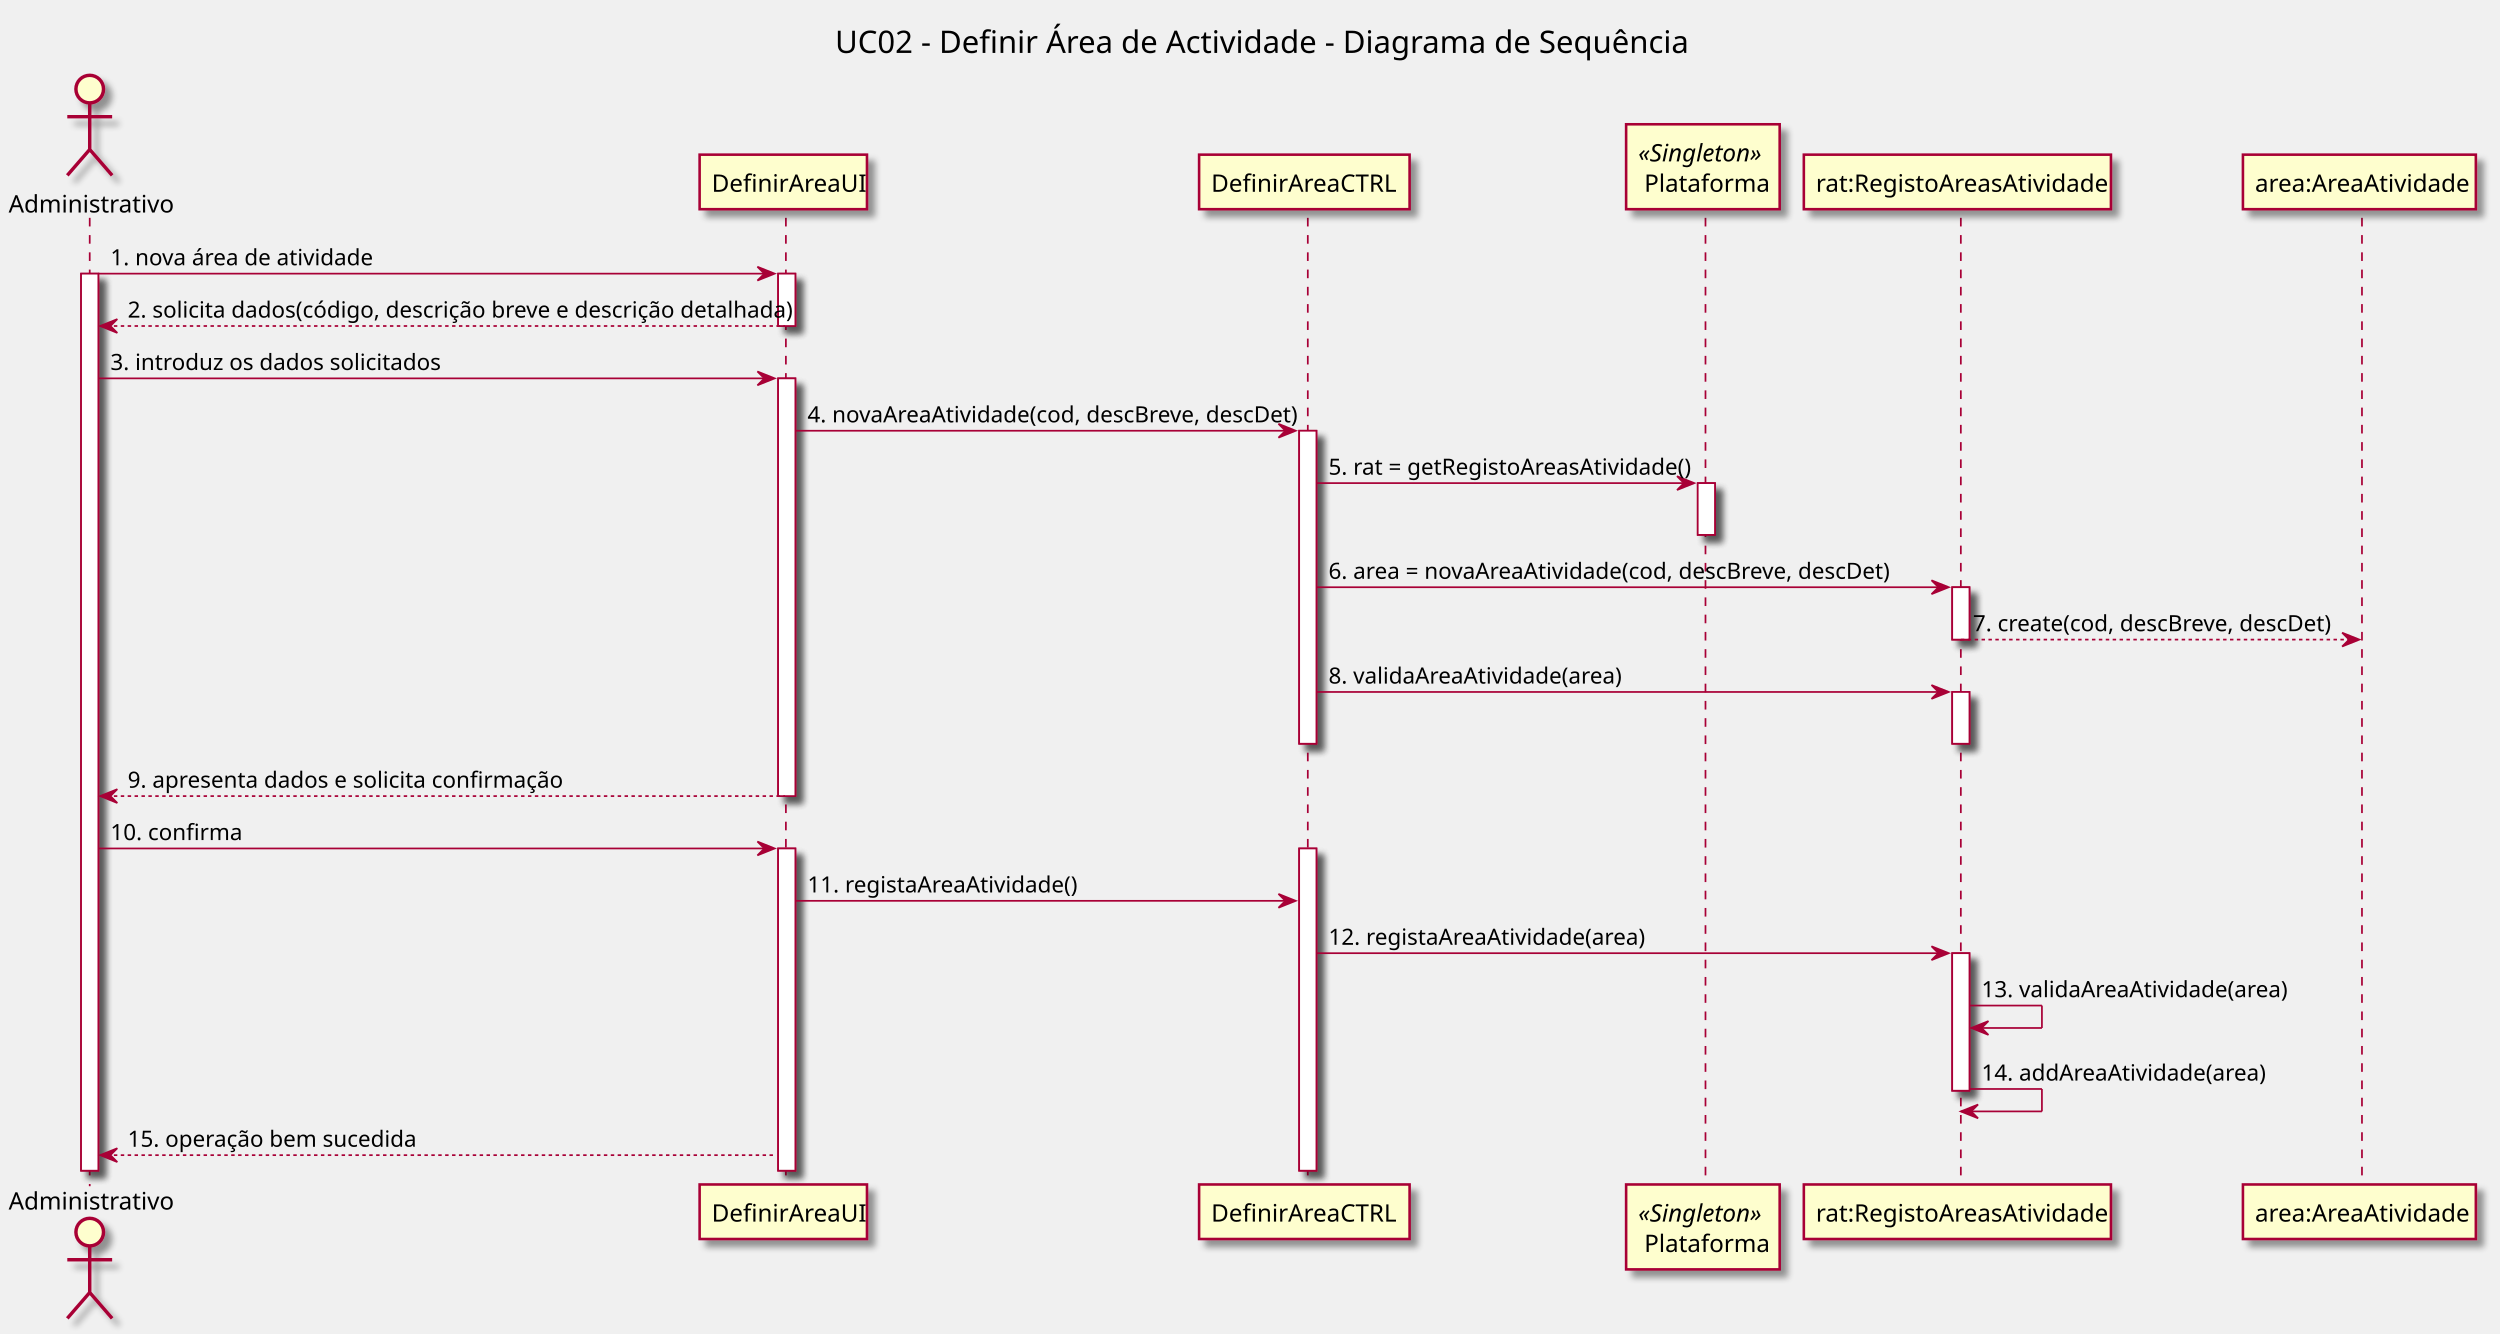
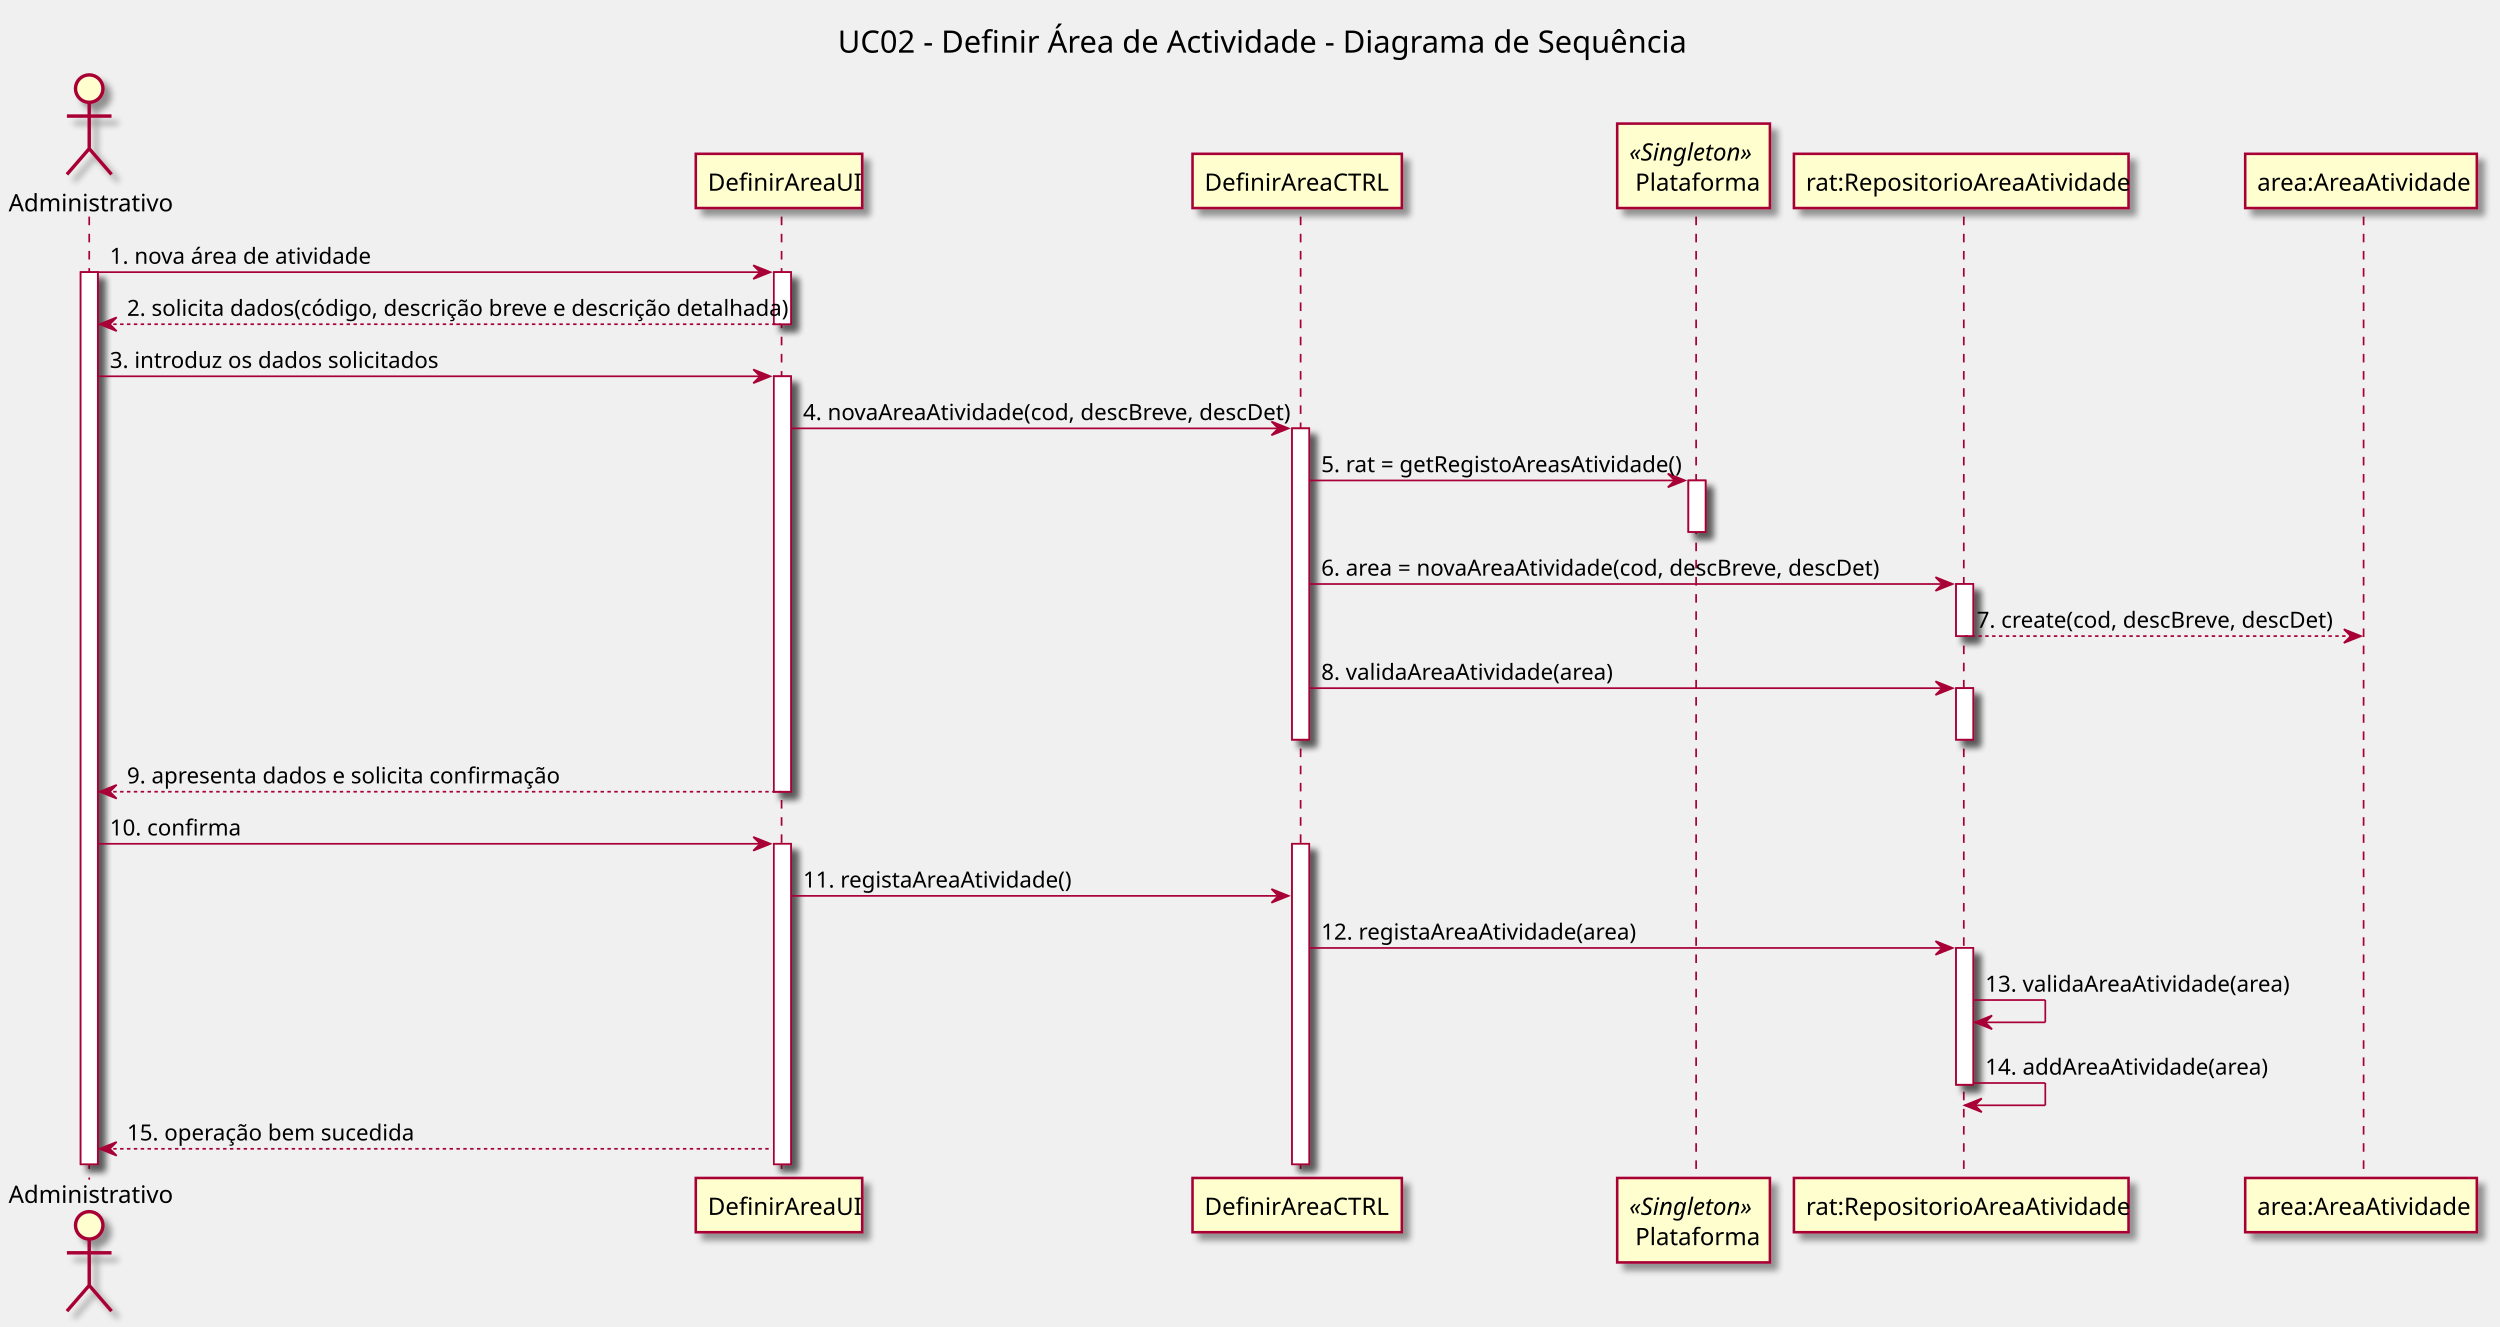
- <svg xmlns="http://www.w3.org/2000/svg" contentScriptType="application/ecmascript" contentStyleType="text/css" height="773px" preserveAspectRatio="none" style="width:1449px;height:773px;" version="1.1" viewBox="0 0 1449 773" width="1449px" zoomAndPan="magnify">
+ <svg xmlns="http://www.w3.org/2000/svg" contentScriptType="application/ecmascript" contentStyleType="text/css" height="773px" preserveAspectRatio="none" style="width:1457px;height:773px;" version="1.1" viewBox="0 0 1457 773" width="1457px" zoomAndPan="magnify">
  <defs>
-     <filter height="300%" id="fkmgrw579k34z" width="300%" x="-1" y="-1">
+     <filter height="300%" id="f5uu0vnrg3u2" width="300%" x="-1" y="-1">
      <feGaussianBlur result="blurOut" stdDeviation="2.0" />
      <feColorMatrix in="blurOut" result="blurOut2" type="matrix" values="0 0 0 0 0 0 0 0 0 0 0 0 0 0 0 0 0 0 .4 0" />
      <feOffset dx="4.0" dy="4.0" in="blurOut2" result="blurOut3" />
      <feBlend in="SourceGraphic" in2="blurOut3" mode="normal" />
    </filter>
  </defs>
  <g>
-     <text fill="#000000" font-family="sans-serif" font-size="18" lengthAdjust="spacingAndGlyphs" textLength="476" x="484" y="30.686">UC02 - Definir Área de Actividade - Diagrama de Sequência</text>
-     <rect fill="#FFFFFF" filter="url(#fkmgrw579k34z)" height="519.922" style="stroke:#A80036;stroke-width:1.0;" width="10" x="47" y="158.602" />
-     <rect fill="#FFFFFF" filter="url(#fkmgrw579k34z)" height="30.352" style="stroke:#A80036;stroke-width:1.0;" width="10" x="451" y="158.602" />
-     <rect fill="#FFFFFF" filter="url(#fkmgrw579k34z)" height="242.109" style="stroke:#A80036;stroke-width:1.0;" width="10" x="451" y="219.305" />
-     <rect fill="#FFFFFF" filter="url(#fkmgrw579k34z)" height="186.758" style="stroke:#A80036;stroke-width:1.0;" width="10" x="451" y="491.766" />
-     <rect fill="#FFFFFF" filter="url(#fkmgrw579k34z)" height="181.406" style="stroke:#A80036;stroke-width:1.0;" width="10" x="753" y="249.656" />
-     <rect fill="#FFFFFF" filter="url(#fkmgrw579k34z)" height="186.758" style="stroke:#A80036;stroke-width:1.0;" width="10" x="753" y="491.766" />
-     <rect fill="#FFFFFF" filter="url(#fkmgrw579k34z)" height="30" style="stroke:#A80036;stroke-width:1.0;" width="10" x="984" y="280.008" />
-     <rect fill="#FFFFFF" filter="url(#fkmgrw579k34z)" height="30.352" style="stroke:#A80036;stroke-width:1.0;" width="10" x="1131.5" y="340.359" />
-     <rect fill="#FFFFFF" filter="url(#fkmgrw579k34z)" height="30" style="stroke:#A80036;stroke-width:1.0;" width="10" x="1131.5" y="401.062" />
-     <rect fill="#FFFFFF" filter="url(#fkmgrw579k34z)" height="79.703" style="stroke:#A80036;stroke-width:1.0;" width="10" x="1131.5" y="552.469" />
+     <text fill="#000000" font-family="sans-serif" font-size="18" lengthAdjust="spacingAndGlyphs" textLength="476" x="488.25" y="30.686">UC02 - Definir Área de Actividade - Diagrama de Sequência</text>
+     <rect fill="#FFFFFF" filter="url(#f5uu0vnrg3u2)" height="519.922" style="stroke:#A80036;stroke-width:1.0;" width="10" x="47" y="158.602" />
+     <rect fill="#FFFFFF" filter="url(#f5uu0vnrg3u2)" height="30.352" style="stroke:#A80036;stroke-width:1.0;" width="10" x="451" y="158.602" />
+     <rect fill="#FFFFFF" filter="url(#f5uu0vnrg3u2)" height="242.109" style="stroke:#A80036;stroke-width:1.0;" width="10" x="451" y="219.305" />
+     <rect fill="#FFFFFF" filter="url(#f5uu0vnrg3u2)" height="186.758" style="stroke:#A80036;stroke-width:1.0;" width="10" x="451" y="491.766" />
+     <rect fill="#FFFFFF" filter="url(#f5uu0vnrg3u2)" height="181.406" style="stroke:#A80036;stroke-width:1.0;" width="10" x="753" y="249.656" />
+     <rect fill="#FFFFFF" filter="url(#f5uu0vnrg3u2)" height="186.758" style="stroke:#A80036;stroke-width:1.0;" width="10" x="753" y="491.766" />
+     <rect fill="#FFFFFF" filter="url(#f5uu0vnrg3u2)" height="30" style="stroke:#A80036;stroke-width:1.0;" width="10" x="984" y="280.008" />
+     <rect fill="#FFFFFF" filter="url(#f5uu0vnrg3u2)" height="30.352" style="stroke:#A80036;stroke-width:1.0;" width="10" x="1140" y="340.359" />
+     <rect fill="#FFFFFF" filter="url(#f5uu0vnrg3u2)" height="30" style="stroke:#A80036;stroke-width:1.0;" width="10" x="1140" y="401.062" />
+     <rect fill="#FFFFFF" filter="url(#f5uu0vnrg3u2)" height="79.703" style="stroke:#A80036;stroke-width:1.0;" width="10" x="1140" y="552.469" />
    <line style="stroke:#A80036;stroke-width:1.0;stroke-dasharray:5.0,5.0;" x1="52" x2="52" y1="126.25" y2="687.523" />
    <line style="stroke:#A80036;stroke-width:1.0;stroke-dasharray:5.0,5.0;" x1="455.5" x2="455.5" y1="126.25" y2="687.523" />
    <line style="stroke:#A80036;stroke-width:1.0;stroke-dasharray:5.0,5.0;" x1="758" x2="758" y1="126.25" y2="687.523" />
    <line style="stroke:#A80036;stroke-width:1.0;stroke-dasharray:5.0,5.0;" x1="988.5" x2="988.5" y1="126.25" y2="687.523" />
-     <line style="stroke:#A80036;stroke-width:1.0;stroke-dasharray:5.0,5.0;" x1="1136.5" x2="1136.5" y1="126.25" y2="687.523" />
-     <line style="stroke:#A80036;stroke-width:1.0;stroke-dasharray:5.0,5.0;" x1="1369" x2="1369" y1="126.25" y2="687.523" />
+     <line style="stroke:#A80036;stroke-width:1.0;stroke-dasharray:5.0,5.0;" x1="1144.5" x2="1144.5" y1="126.25" y2="687.523" />
+     <line style="stroke:#A80036;stroke-width:1.0;stroke-dasharray:5.0,5.0;" x1="1377.5" x2="1377.5" y1="126.25" y2="687.523" />
    <text fill="#000000" font-family="sans-serif" font-size="14" lengthAdjust="spacingAndGlyphs" textLength="88" x="5" y="123.174">Administrativo</text>
-     <ellipse cx="52" cy="51.641" fill="#FEFECE" filter="url(#fkmgrw579k34z)" rx="8" ry="8" style="stroke:#A80036;stroke-width:2.0;" />
-     <path d="M52,59.641 L52,86.641 M39,67.641 L65,67.641 M52,86.641 L39,101.641 M52,86.641 L65,101.641 " fill="none" filter="url(#fkmgrw579k34z)" style="stroke:#A80036;stroke-width:2.0;" />
+     <ellipse cx="52" cy="51.641" fill="#FEFECE" filter="url(#f5uu0vnrg3u2)" rx="8" ry="8" style="stroke:#A80036;stroke-width:2.0;" />
+     <path d="M52,59.641 L52,86.641 M39,67.641 L65,67.641 M52,86.641 L39,101.641 M52,86.641 L65,101.641 " fill="none" filter="url(#f5uu0vnrg3u2)" style="stroke:#A80036;stroke-width:2.0;" />
    <text fill="#000000" font-family="sans-serif" font-size="14" lengthAdjust="spacingAndGlyphs" textLength="88" x="5" y="701.057">Administrativo</text>
-     <ellipse cx="52" cy="714.133" fill="#FEFECE" filter="url(#fkmgrw579k34z)" rx="8" ry="8" style="stroke:#A80036;stroke-width:2.0;" />
-     <path d="M52,722.133 L52,749.133 M39,730.133 L65,730.133 M52,749.133 L39,764.133 M52,749.133 L65,764.133 " fill="none" filter="url(#fkmgrw579k34z)" style="stroke:#A80036;stroke-width:2.0;" />
-     <rect fill="#FEFECE" filter="url(#fkmgrw579k34z)" height="31.609" style="stroke:#A80036;stroke-width:1.5;" width="97" x="405.5" y="89.641" />
+     <ellipse cx="52" cy="714.133" fill="#FEFECE" filter="url(#f5uu0vnrg3u2)" rx="8" ry="8" style="stroke:#A80036;stroke-width:2.0;" />
+     <path d="M52,722.133 L52,749.133 M39,730.133 L65,730.133 M52,749.133 L39,764.133 M52,749.133 L65,764.133 " fill="none" filter="url(#f5uu0vnrg3u2)" style="stroke:#A80036;stroke-width:2.0;" />
+     <rect fill="#FEFECE" filter="url(#f5uu0vnrg3u2)" height="31.609" style="stroke:#A80036;stroke-width:1.5;" width="97" x="405.5" y="89.641" />
    <text fill="#000000" font-family="sans-serif" font-size="14" lengthAdjust="spacingAndGlyphs" textLength="83" x="412.5" y="111.174">DefinirAreaUI</text>
-     <rect fill="#FEFECE" filter="url(#fkmgrw579k34z)" height="31.609" style="stroke:#A80036;stroke-width:1.5;" width="97" x="405.5" y="686.523" />
+     <rect fill="#FEFECE" filter="url(#f5uu0vnrg3u2)" height="31.609" style="stroke:#A80036;stroke-width:1.5;" width="97" x="405.5" y="686.523" />
    <text fill="#000000" font-family="sans-serif" font-size="14" lengthAdjust="spacingAndGlyphs" textLength="83" x="412.5" y="708.057">DefinirAreaUI</text>
-     <rect fill="#FEFECE" filter="url(#fkmgrw579k34z)" height="31.609" style="stroke:#A80036;stroke-width:1.5;" width="122" x="695" y="89.641" />
+     <rect fill="#FEFECE" filter="url(#f5uu0vnrg3u2)" height="31.609" style="stroke:#A80036;stroke-width:1.5;" width="122" x="695" y="89.641" />
    <text fill="#000000" font-family="sans-serif" font-size="14" lengthAdjust="spacingAndGlyphs" textLength="108" x="702" y="111.174">DefinirAreaCTRL</text>
-     <rect fill="#FEFECE" filter="url(#fkmgrw579k34z)" height="31.609" style="stroke:#A80036;stroke-width:1.5;" width="122" x="695" y="686.523" />
+     <rect fill="#FEFECE" filter="url(#f5uu0vnrg3u2)" height="31.609" style="stroke:#A80036;stroke-width:1.5;" width="122" x="695" y="686.523" />
    <text fill="#000000" font-family="sans-serif" font-size="14" lengthAdjust="spacingAndGlyphs" textLength="108" x="702" y="708.057">DefinirAreaCTRL</text>
-     <rect fill="#FEFECE" filter="url(#fkmgrw579k34z)" height="49.219" style="stroke:#A80036;stroke-width:1.5;" width="89" x="942.5" y="72.031" />
+     <rect fill="#FEFECE" filter="url(#f5uu0vnrg3u2)" height="49.219" style="stroke:#A80036;stroke-width:1.5;" width="89" x="942.5" y="72.031" />
    <text fill="#000000" font-family="sans-serif" font-size="14" font-style="italic" lengthAdjust="spacingAndGlyphs" textLength="75" x="949.5" y="93.564">«Singleton»</text>
    <text fill="#000000" font-family="sans-serif" font-size="14" lengthAdjust="spacingAndGlyphs" textLength="68" x="953" y="111.174">Plataforma</text>
-     <rect fill="#FEFECE" filter="url(#fkmgrw579k34z)" height="49.219" style="stroke:#A80036;stroke-width:1.5;" width="89" x="942.5" y="686.523" />
+     <rect fill="#FEFECE" filter="url(#f5uu0vnrg3u2)" height="49.219" style="stroke:#A80036;stroke-width:1.5;" width="89" x="942.5" y="686.523" />
    <text fill="#000000" font-family="sans-serif" font-size="14" font-style="italic" lengthAdjust="spacingAndGlyphs" textLength="75" x="949.5" y="708.057">«Singleton»</text>
    <text fill="#000000" font-family="sans-serif" font-size="14" lengthAdjust="spacingAndGlyphs" textLength="68" x="953" y="725.666">Plataforma</text>
-     <rect fill="#FEFECE" filter="url(#fkmgrw579k34z)" height="31.609" style="stroke:#A80036;stroke-width:1.5;" width="178" x="1045.5" y="89.641" />
-     <text fill="#000000" font-family="sans-serif" font-size="14" lengthAdjust="spacingAndGlyphs" textLength="164" x="1052.5" y="111.174">rat:RegistoAreasAtividade</text>
-     <rect fill="#FEFECE" filter="url(#fkmgrw579k34z)" height="31.609" style="stroke:#A80036;stroke-width:1.5;" width="178" x="1045.5" y="686.523" />
-     <text fill="#000000" font-family="sans-serif" font-size="14" lengthAdjust="spacingAndGlyphs" textLength="164" x="1052.5" y="708.057">rat:RegistoAreasAtividade</text>
-     <rect fill="#FEFECE" filter="url(#fkmgrw579k34z)" height="31.609" style="stroke:#A80036;stroke-width:1.5;" width="135" x="1300" y="89.641" />
-     <text fill="#000000" font-family="sans-serif" font-size="14" lengthAdjust="spacingAndGlyphs" textLength="121" x="1307" y="111.174">area:AreaAtividade</text>
-     <rect fill="#FEFECE" filter="url(#fkmgrw579k34z)" height="31.609" style="stroke:#A80036;stroke-width:1.5;" width="135" x="1300" y="686.523" />
-     <text fill="#000000" font-family="sans-serif" font-size="14" lengthAdjust="spacingAndGlyphs" textLength="121" x="1307" y="708.057">area:AreaAtividade</text>
-     <rect fill="#FFFFFF" filter="url(#fkmgrw579k34z)" height="519.922" style="stroke:#A80036;stroke-width:1.0;" width="10" x="47" y="158.602" />
-     <rect fill="#FFFFFF" filter="url(#fkmgrw579k34z)" height="30.352" style="stroke:#A80036;stroke-width:1.0;" width="10" x="451" y="158.602" />
-     <rect fill="#FFFFFF" filter="url(#fkmgrw579k34z)" height="242.109" style="stroke:#A80036;stroke-width:1.0;" width="10" x="451" y="219.305" />
-     <rect fill="#FFFFFF" filter="url(#fkmgrw579k34z)" height="186.758" style="stroke:#A80036;stroke-width:1.0;" width="10" x="451" y="491.766" />
-     <rect fill="#FFFFFF" filter="url(#fkmgrw579k34z)" height="181.406" style="stroke:#A80036;stroke-width:1.0;" width="10" x="753" y="249.656" />
-     <rect fill="#FFFFFF" filter="url(#fkmgrw579k34z)" height="186.758" style="stroke:#A80036;stroke-width:1.0;" width="10" x="753" y="491.766" />
-     <rect fill="#FFFFFF" filter="url(#fkmgrw579k34z)" height="30" style="stroke:#A80036;stroke-width:1.0;" width="10" x="984" y="280.008" />
-     <rect fill="#FFFFFF" filter="url(#fkmgrw579k34z)" height="30.352" style="stroke:#A80036;stroke-width:1.0;" width="10" x="1131.5" y="340.359" />
-     <rect fill="#FFFFFF" filter="url(#fkmgrw579k34z)" height="30" style="stroke:#A80036;stroke-width:1.0;" width="10" x="1131.5" y="401.062" />
-     <rect fill="#FFFFFF" filter="url(#fkmgrw579k34z)" height="79.703" style="stroke:#A80036;stroke-width:1.0;" width="10" x="1131.5" y="552.469" />
+     <rect fill="#FEFECE" filter="url(#f5uu0vnrg3u2)" height="31.609" style="stroke:#A80036;stroke-width:1.5;" width="195" x="1045.5" y="89.641" />
+     <text fill="#000000" font-family="sans-serif" font-size="14" lengthAdjust="spacingAndGlyphs" textLength="181" x="1052.5" y="111.174">rat:RepositorioAreaAtividade</text>
+     <rect fill="#FEFECE" filter="url(#f5uu0vnrg3u2)" height="31.609" style="stroke:#A80036;stroke-width:1.5;" width="195" x="1045.5" y="686.523" />
+     <text fill="#000000" font-family="sans-serif" font-size="14" lengthAdjust="spacingAndGlyphs" textLength="181" x="1052.5" y="708.057">rat:RepositorioAreaAtividade</text>
+     <rect fill="#FEFECE" filter="url(#f5uu0vnrg3u2)" height="31.609" style="stroke:#A80036;stroke-width:1.5;" width="135" x="1308.5" y="89.641" />
+     <text fill="#000000" font-family="sans-serif" font-size="14" lengthAdjust="spacingAndGlyphs" textLength="121" x="1315.5" y="111.174">area:AreaAtividade</text>
+     <rect fill="#FEFECE" filter="url(#f5uu0vnrg3u2)" height="31.609" style="stroke:#A80036;stroke-width:1.5;" width="135" x="1308.5" y="686.523" />
+     <text fill="#000000" font-family="sans-serif" font-size="14" lengthAdjust="spacingAndGlyphs" textLength="121" x="1315.5" y="708.057">area:AreaAtividade</text>
+     <rect fill="#FFFFFF" filter="url(#f5uu0vnrg3u2)" height="519.922" style="stroke:#A80036;stroke-width:1.0;" width="10" x="47" y="158.602" />
+     <rect fill="#FFFFFF" filter="url(#f5uu0vnrg3u2)" height="30.352" style="stroke:#A80036;stroke-width:1.0;" width="10" x="451" y="158.602" />
+     <rect fill="#FFFFFF" filter="url(#f5uu0vnrg3u2)" height="242.109" style="stroke:#A80036;stroke-width:1.0;" width="10" x="451" y="219.305" />
+     <rect fill="#FFFFFF" filter="url(#f5uu0vnrg3u2)" height="186.758" style="stroke:#A80036;stroke-width:1.0;" width="10" x="451" y="491.766" />
+     <rect fill="#FFFFFF" filter="url(#f5uu0vnrg3u2)" height="181.406" style="stroke:#A80036;stroke-width:1.0;" width="10" x="753" y="249.656" />
+     <rect fill="#FFFFFF" filter="url(#f5uu0vnrg3u2)" height="186.758" style="stroke:#A80036;stroke-width:1.0;" width="10" x="753" y="491.766" />
+     <rect fill="#FFFFFF" filter="url(#f5uu0vnrg3u2)" height="30" style="stroke:#A80036;stroke-width:1.0;" width="10" x="984" y="280.008" />
+     <rect fill="#FFFFFF" filter="url(#f5uu0vnrg3u2)" height="30.352" style="stroke:#A80036;stroke-width:1.0;" width="10" x="1140" y="340.359" />
+     <rect fill="#FFFFFF" filter="url(#f5uu0vnrg3u2)" height="30" style="stroke:#A80036;stroke-width:1.0;" width="10" x="1140" y="401.062" />
+     <rect fill="#FFFFFF" filter="url(#f5uu0vnrg3u2)" height="79.703" style="stroke:#A80036;stroke-width:1.0;" width="10" x="1140" y="552.469" />
    <polygon fill="#A80036" points="439,154.602,449,158.602,439,162.602,443,158.602" style="stroke:#A80036;stroke-width:1.0;" />
    <line style="stroke:#A80036;stroke-width:1.0;" x1="57" x2="445" y1="158.602" y2="158.602" />
    <text fill="#000000" font-family="sans-serif" font-size="13" lengthAdjust="spacingAndGlyphs" textLength="142" x="64" y="153.745">1. nova área de atividade</text>
    <polygon fill="#A80036" points="68,184.953,58,188.953,68,192.953,64,188.953" style="stroke:#A80036;stroke-width:1.0;" />
    <line style="stroke:#A80036;stroke-width:1.0;stroke-dasharray:2.0,2.0;" x1="62" x2="455" y1="188.953" y2="188.953" />
    <text fill="#000000" font-family="sans-serif" font-size="13" lengthAdjust="spacingAndGlyphs" textLength="370" x="74" y="184.097">2. solicita dados(código, descrição breve e descrição detalhada)</text>
    <polygon fill="#A80036" points="439,215.305,449,219.305,439,223.305,443,219.305" style="stroke:#A80036;stroke-width:1.0;" />
    <line style="stroke:#A80036;stroke-width:1.0;" x1="57" x2="445" y1="219.305" y2="219.305" />
    <text fill="#000000" font-family="sans-serif" font-size="13" lengthAdjust="spacingAndGlyphs" textLength="184" x="64" y="214.448">3. introduz os dados solicitados</text>
    <polygon fill="#A80036" points="741,245.656,751,249.656,741,253.656,745,249.656" style="stroke:#A80036;stroke-width:1.0;" />
    <line style="stroke:#A80036;stroke-width:1.0;" x1="461" x2="747" y1="249.656" y2="249.656" />
    <text fill="#000000" font-family="sans-serif" font-size="13" lengthAdjust="spacingAndGlyphs" textLength="273" x="468" y="244.8">4. novaAreaAtividade(cod, descBreve, descDet)</text>
    <polygon fill="#A80036" points="972,276.008,982,280.008,972,284.008,976,280.008" style="stroke:#A80036;stroke-width:1.0;" />
    <line style="stroke:#A80036;stroke-width:1.0;" x1="763" x2="978" y1="280.008" y2="280.008" />
    <text fill="#000000" font-family="sans-serif" font-size="13" lengthAdjust="spacingAndGlyphs" textLength="202" x="770" y="275.151">5. rat = getRegistoAreasAtividade()</text>
-     <polygon fill="#A80036" points="1119.5,336.359,1129.5,340.359,1119.5,344.359,1123.5,340.359" style="stroke:#A80036;stroke-width:1.0;" />
-     <line style="stroke:#A80036;stroke-width:1.0;" x1="763" x2="1125.5" y1="340.359" y2="340.359" />
+     <polygon fill="#A80036" points="1128,336.359,1138,340.359,1128,344.359,1132,340.359" style="stroke:#A80036;stroke-width:1.0;" />
+     <line style="stroke:#A80036;stroke-width:1.0;" x1="763" x2="1134" y1="340.359" y2="340.359" />
    <text fill="#000000" font-family="sans-serif" font-size="13" lengthAdjust="spacingAndGlyphs" textLength="314" x="770" y="335.503">6. area = novaAreaAtividade(cod, descBreve, descDet)</text>
-     <polygon fill="#A80036" points="1357.5,366.711,1367.5,370.711,1357.5,374.711,1361.5,370.711" style="stroke:#A80036;stroke-width:1.0;" />
-     <line style="stroke:#A80036;stroke-width:1.0;stroke-dasharray:2.0,2.0;" x1="1136.5" x2="1363.5" y1="370.711" y2="370.711" />
-     <text fill="#000000" font-family="sans-serif" font-size="13" lengthAdjust="spacingAndGlyphs" textLength="204" x="1143.5" y="365.854">7. create(cod, descBreve, descDet)</text>
-     <polygon fill="#A80036" points="1119.5,397.062,1129.5,401.062,1119.5,405.062,1123.5,401.062" style="stroke:#A80036;stroke-width:1.0;" />
-     <line style="stroke:#A80036;stroke-width:1.0;" x1="763" x2="1125.5" y1="401.062" y2="401.062" />
+     <polygon fill="#A80036" points="1366,366.711,1376,370.711,1366,374.711,1370,370.711" style="stroke:#A80036;stroke-width:1.0;" />
+     <line style="stroke:#A80036;stroke-width:1.0;stroke-dasharray:2.0,2.0;" x1="1145" x2="1372" y1="370.711" y2="370.711" />
+     <text fill="#000000" font-family="sans-serif" font-size="13" lengthAdjust="spacingAndGlyphs" textLength="204" x="1152" y="365.854">7. create(cod, descBreve, descDet)</text>
+     <polygon fill="#A80036" points="1128,397.062,1138,401.062,1128,405.062,1132,401.062" style="stroke:#A80036;stroke-width:1.0;" />
+     <line style="stroke:#A80036;stroke-width:1.0;" x1="763" x2="1134" y1="401.062" y2="401.062" />
    <text fill="#000000" font-family="sans-serif" font-size="13" lengthAdjust="spacingAndGlyphs" textLength="159" x="770" y="396.206">8. validaAreaAtividade(area)</text>
    <polygon fill="#A80036" points="68,457.414,58,461.414,68,465.414,64,461.414" style="stroke:#A80036;stroke-width:1.0;" />
    <line style="stroke:#A80036;stroke-width:1.0;stroke-dasharray:2.0,2.0;" x1="62" x2="455" y1="461.414" y2="461.414" />
    <text fill="#000000" font-family="sans-serif" font-size="13" lengthAdjust="spacingAndGlyphs" textLength="241" x="74" y="456.558">9. apresenta dados e solicita confirmação</text>
    <polygon fill="#A80036" points="439,487.766,449,491.766,439,495.766,443,491.766" style="stroke:#A80036;stroke-width:1.0;" />
    <line style="stroke:#A80036;stroke-width:1.0;" x1="57" x2="445" y1="491.766" y2="491.766" />
    <text fill="#000000" font-family="sans-serif" font-size="13" lengthAdjust="spacingAndGlyphs" textLength="71" x="64" y="486.909">10. confirma</text>
    <polygon fill="#A80036" points="741,518.117,751,522.117,741,526.117,745,522.117" style="stroke:#A80036;stroke-width:1.0;" />
    <line style="stroke:#A80036;stroke-width:1.0;" x1="461" x2="747" y1="522.117" y2="522.117" />
    <text fill="#000000" font-family="sans-serif" font-size="13" lengthAdjust="spacingAndGlyphs" textLength="148" x="468" y="517.261">11. registaAreaAtividade()</text>
-     <polygon fill="#A80036" points="1119.5,548.469,1129.5,552.469,1119.5,556.469,1123.5,552.469" style="stroke:#A80036;stroke-width:1.0;" />
-     <line style="stroke:#A80036;stroke-width:1.0;" x1="763" x2="1125.5" y1="552.469" y2="552.469" />
+     <polygon fill="#A80036" points="1128,548.469,1138,552.469,1128,556.469,1132,552.469" style="stroke:#A80036;stroke-width:1.0;" />
+     <line style="stroke:#A80036;stroke-width:1.0;" x1="763" x2="1134" y1="552.469" y2="552.469" />
    <text fill="#000000" font-family="sans-serif" font-size="13" lengthAdjust="spacingAndGlyphs" textLength="173" x="770" y="547.612">12. registaAreaAtividade(area)</text>
-     <line style="stroke:#A80036;stroke-width:1.0;" x1="1141.5" x2="1183.5" y1="582.82" y2="582.82" />
-     <line style="stroke:#A80036;stroke-width:1.0;" x1="1183.5" x2="1183.5" y1="582.82" y2="595.82" />
-     <line style="stroke:#A80036;stroke-width:1.0;" x1="1142.5" x2="1183.5" y1="595.82" y2="595.82" />
-     <polygon fill="#A80036" points="1152.5,591.82,1142.5,595.82,1152.5,599.82,1148.5,595.82" style="stroke:#A80036;stroke-width:1.0;" />
-     <text fill="#000000" font-family="sans-serif" font-size="13" lengthAdjust="spacingAndGlyphs" textLength="166" x="1148.5" y="577.964">13. validaAreaAtividade(area)</text>
-     <line style="stroke:#A80036;stroke-width:1.0;" x1="1141.5" x2="1183.5" y1="631.172" y2="631.172" />
-     <line style="stroke:#A80036;stroke-width:1.0;" x1="1183.5" x2="1183.5" y1="631.172" y2="644.172" />
-     <line style="stroke:#A80036;stroke-width:1.0;" x1="1136.5" x2="1183.5" y1="644.172" y2="644.172" />
-     <polygon fill="#A80036" points="1146.5,640.172,1136.5,644.172,1146.5,648.172,1142.5,644.172" style="stroke:#A80036;stroke-width:1.0;" />
-     <text fill="#000000" font-family="sans-serif" font-size="13" lengthAdjust="spacingAndGlyphs" textLength="155" x="1148.5" y="626.315">14. addAreaAtividade(area)</text>
+     <line style="stroke:#A80036;stroke-width:1.0;" x1="1150" x2="1192" y1="582.82" y2="582.82" />
+     <line style="stroke:#A80036;stroke-width:1.0;" x1="1192" x2="1192" y1="582.82" y2="595.82" />
+     <line style="stroke:#A80036;stroke-width:1.0;" x1="1151" x2="1192" y1="595.82" y2="595.82" />
+     <polygon fill="#A80036" points="1161,591.82,1151,595.82,1161,599.82,1157,595.82" style="stroke:#A80036;stroke-width:1.0;" />
+     <text fill="#000000" font-family="sans-serif" font-size="13" lengthAdjust="spacingAndGlyphs" textLength="166" x="1157" y="577.964">13. validaAreaAtividade(area)</text>
+     <line style="stroke:#A80036;stroke-width:1.0;" x1="1150" x2="1192" y1="631.172" y2="631.172" />
+     <line style="stroke:#A80036;stroke-width:1.0;" x1="1192" x2="1192" y1="631.172" y2="644.172" />
+     <line style="stroke:#A80036;stroke-width:1.0;" x1="1145" x2="1192" y1="644.172" y2="644.172" />
+     <polygon fill="#A80036" points="1155,640.172,1145,644.172,1155,648.172,1151,644.172" style="stroke:#A80036;stroke-width:1.0;" />
+     <text fill="#000000" font-family="sans-serif" font-size="13" lengthAdjust="spacingAndGlyphs" textLength="155" x="1157" y="626.315">14. addAreaAtividade(area)</text>
    <polygon fill="#A80036" points="68,665.523,58,669.523,68,673.523,64,669.523" style="stroke:#A80036;stroke-width:1.0;" />
    <line style="stroke:#A80036;stroke-width:1.0;stroke-dasharray:2.0,2.0;" x1="62" x2="450" y1="669.523" y2="669.523" />
    <text fill="#000000" font-family="sans-serif" font-size="13" lengthAdjust="spacingAndGlyphs" textLength="160" x="74" y="664.667">15. operação bem sucedida</text>
  </g>
</svg>
